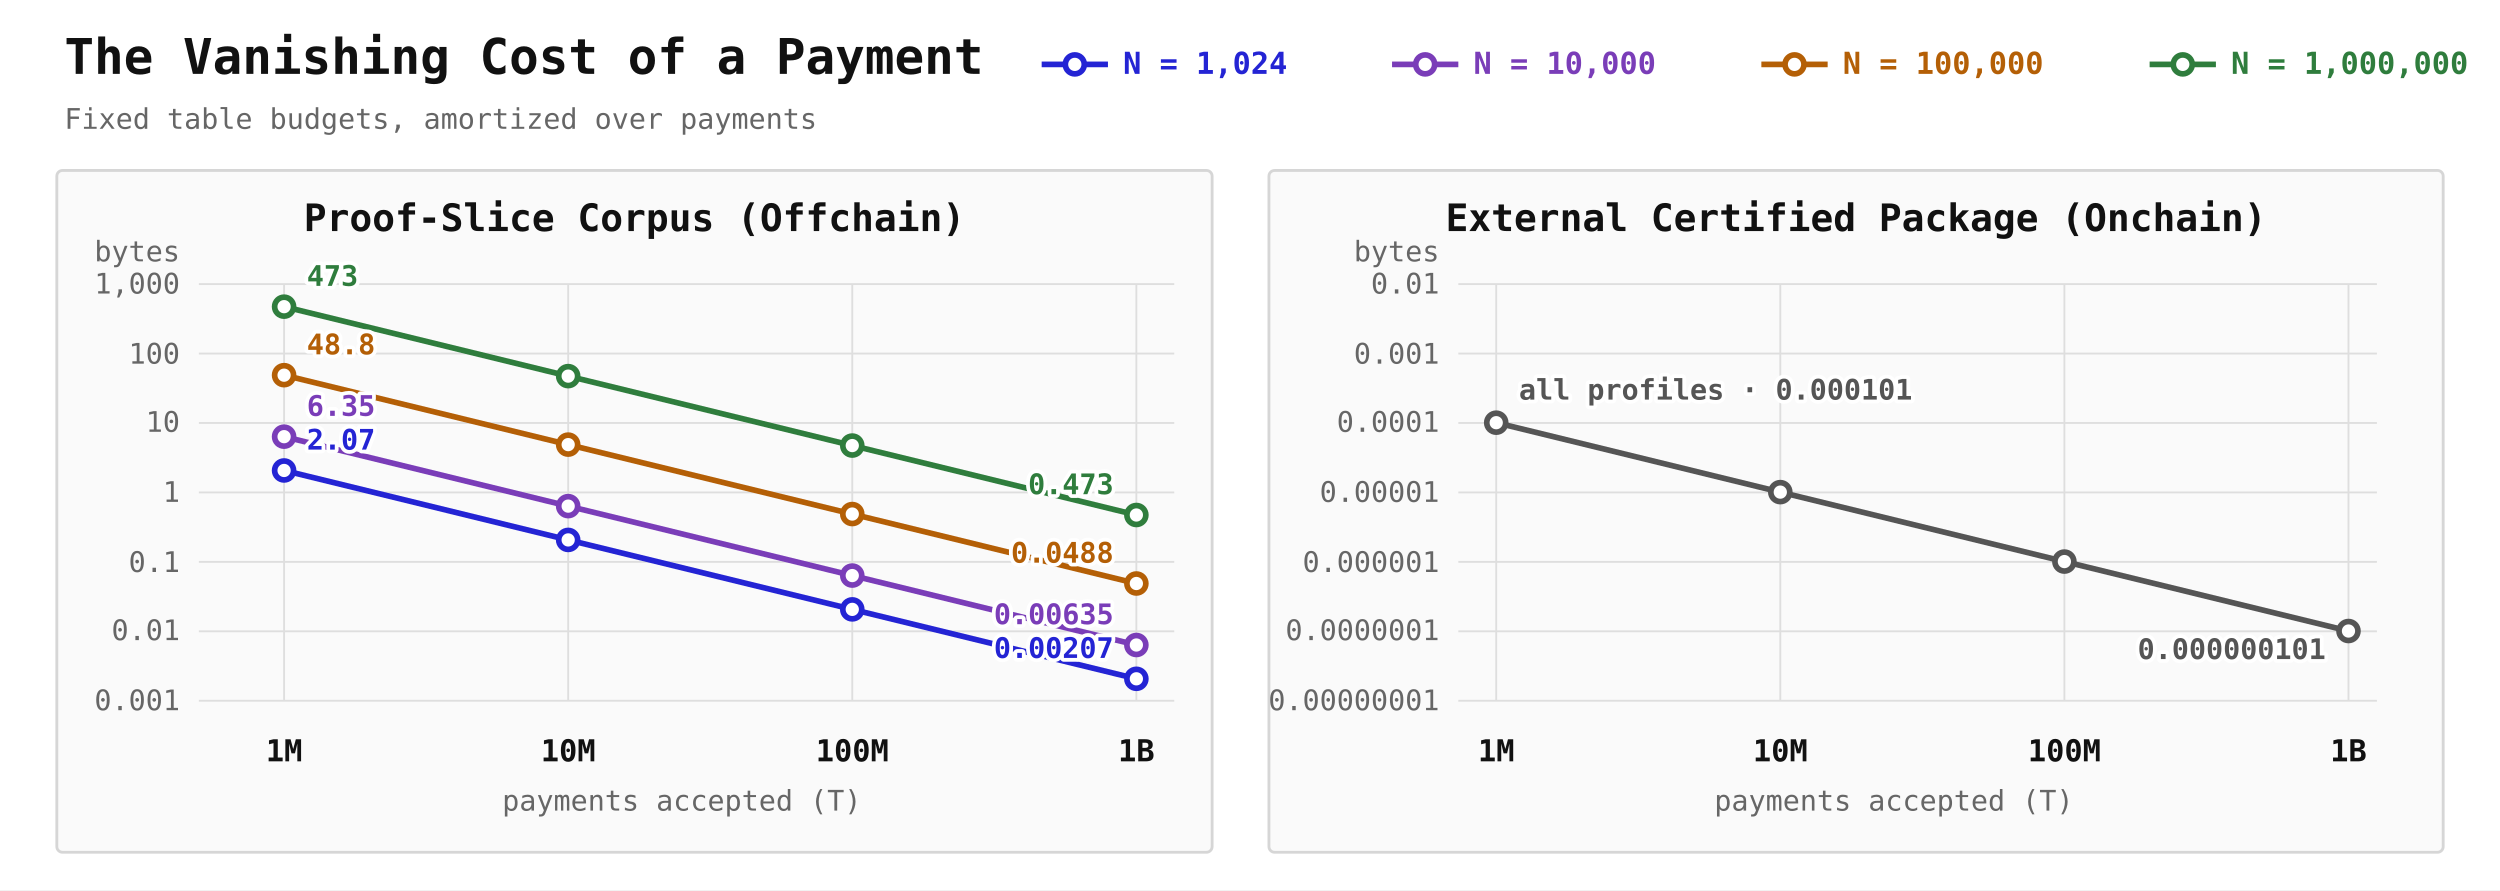
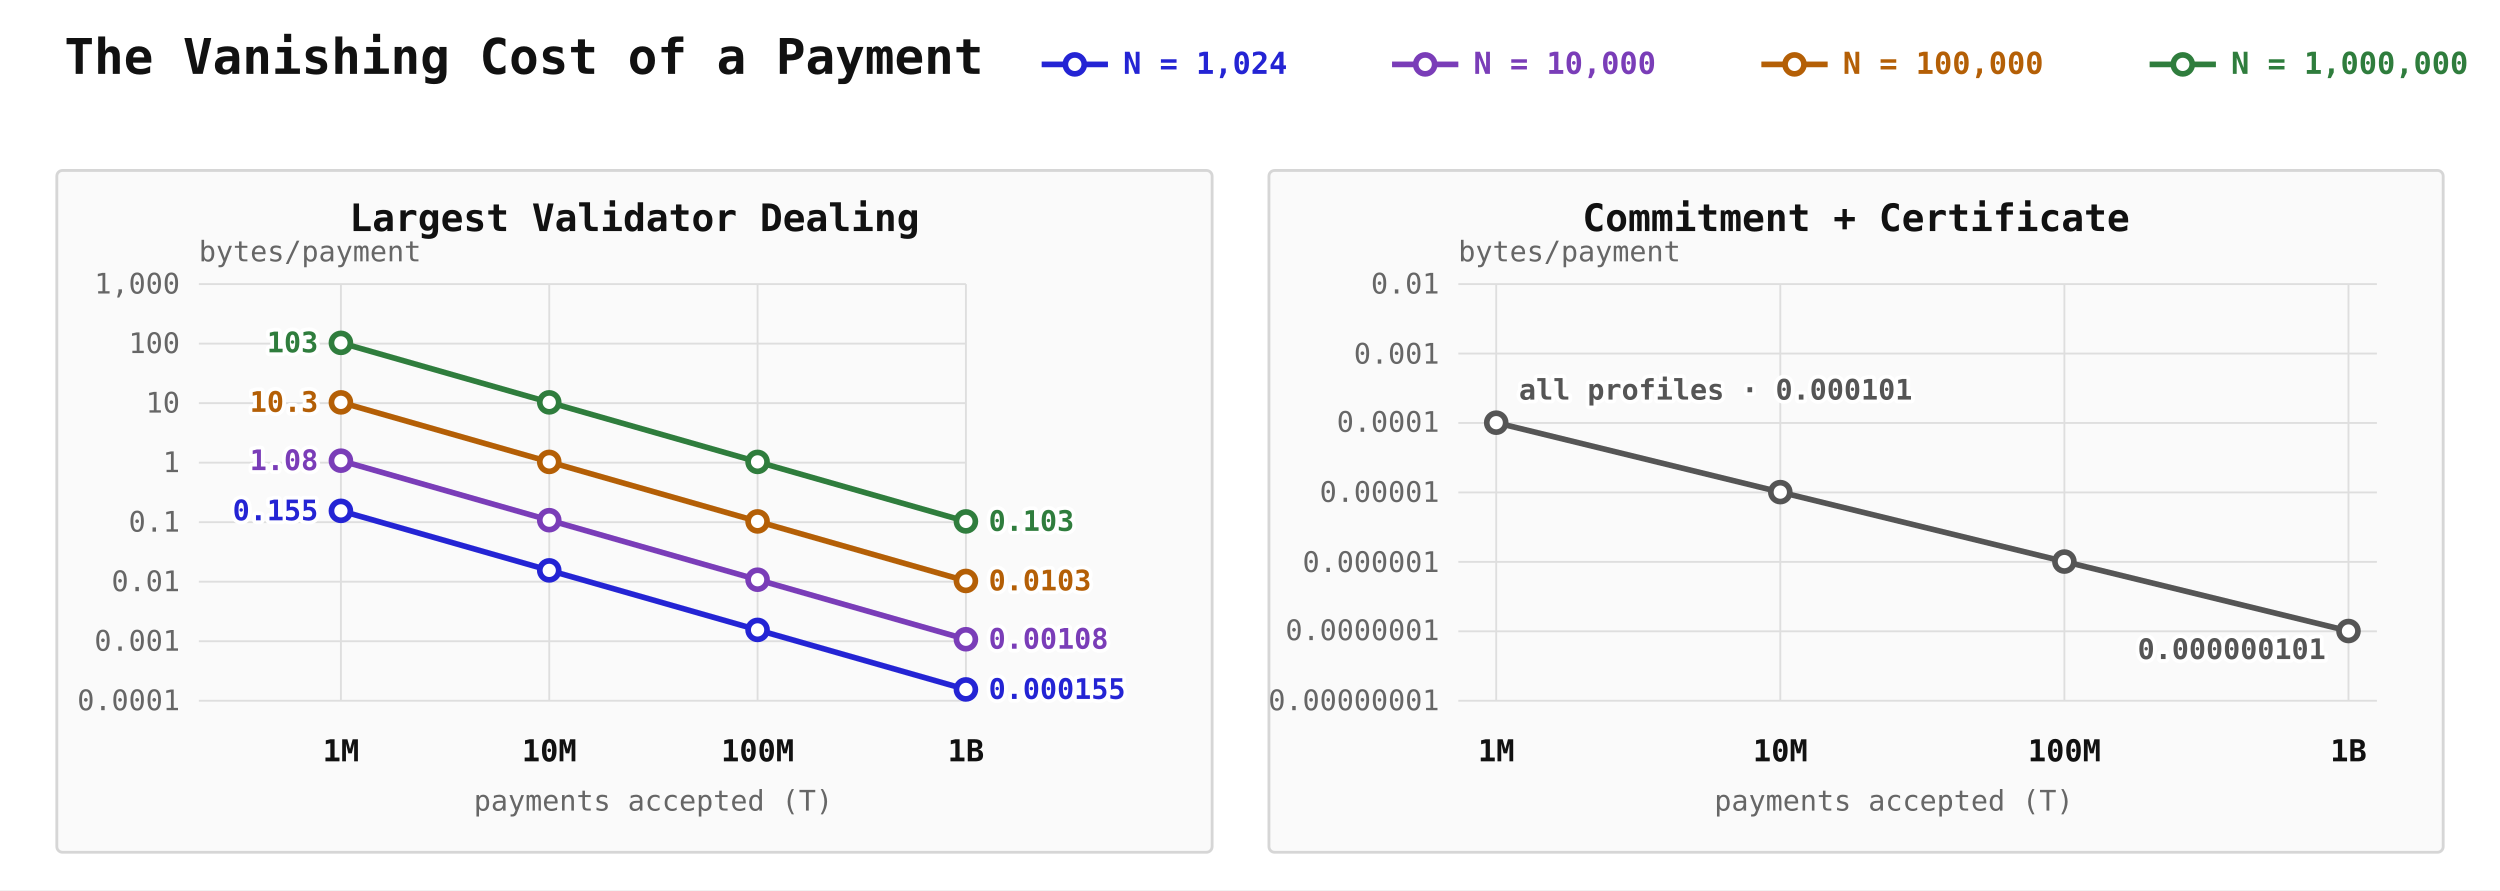
<svg xmlns="http://www.w3.org/2000/svg" viewBox="0 0 1320 470">
  <rect width="1320" height="470" fill="#fff" />
  <style>
    text { font-family: ui-monospace, SFMono-Regular, Menlo, Monaco, Consolas, monospace; }
    .title { font-size: 26px; font-weight: 700; fill: #111; }
    .panel-title { font-size: 20px; font-weight: 700; fill: #111; text-anchor: middle; }
    .axis { font-size: 15px; fill: #666; }
    .axis-strong { font-size: 16px; font-weight: 700; fill: #111; }
    .value { font-size: 15px; font-weight: 700; paint-order: stroke; stroke: #fff; stroke-width: 4px; stroke-linejoin: round; }
    .grid { stroke: #dedede; stroke-width: 1; }
    .frame { fill: #fafafa; stroke: #d6d6d6; stroke-width: 1.5; }
    .blue { stroke: #2424d4; fill: none; }
    .purple { stroke: #7a3db8; fill: none; }
    .orange { stroke: #b45f06; fill: none; }
    .green { stroke: #2f7d3d; fill: none; }
    .neutral { stroke: #555; fill: none; }
    .blue-text { fill: #2424d4; }
    .purple-text { fill: #7a3db8; }
    .orange-text { fill: #b45f06; }
    .green-text { fill: #2f7d3d; }
    .neutral-text { fill: #555; }
    .series { stroke-width: 3; }
  </style>
  <text class="title" x="34" y="39">The Vanishing Cost of a Payment</text>
-   <text class="axis" x="34" y="68">Fixed table budgets, amortized over payments</text>
  <line class="blue series" x1="550" y1="34" x2="585" y2="34" />
  <circle cx="567.5" cy="34" r="5" fill="#fff" stroke="#2424d4" stroke-width="3" />
  <text class="axis-strong blue-text" x="593" y="39">N = 1,024</text>
  <line class="purple series" x1="735" y1="34" x2="770" y2="34" />
  <circle cx="752.5" cy="34" r="5" fill="#fff" stroke="#7a3db8" stroke-width="3" />
  <text class="axis-strong purple-text" x="778" y="39">N = 10,000</text>
  <line class="orange series" x1="930" y1="34" x2="965" y2="34" />
  <circle cx="947.5" cy="34" r="5" fill="#fff" stroke="#b45f06" stroke-width="3" />
  <text class="axis-strong orange-text" x="973" y="39">N = 100,000</text>
  <line class="green series" x1="1135" y1="34" x2="1170" y2="34" />
  <circle cx="1152.5" cy="34" r="5" fill="#fff" stroke="#2f7d3d" stroke-width="3" />
  <text class="axis-strong green-text" x="1178" y="39">N = 1,000,000</text>
  <rect class="frame" x="30" y="90" width="610" height="360" rx="3" />
-   <text class="panel-title" x="335" y="122">Proof-Slice Corpus (Offchain)</text>
-   <text class="axis" x="95" y="138" text-anchor="end">bytes</text>
-   <line class="grid" x1="105" y1="150" x2="620" y2="150" />
-   <line class="grid" x1="105" y1="186.67" x2="620" y2="186.67" />
-   <line class="grid" x1="105" y1="223.33" x2="620" y2="223.33" />
-   <line class="grid" x1="105" y1="260" x2="620" y2="260" />
-   <line class="grid" x1="105" y1="296.67" x2="620" y2="296.67" />
-   <line class="grid" x1="105" y1="333.33" x2="620" y2="333.33" />
-   <line class="grid" x1="105" y1="370" x2="620" y2="370" />
-   <line class="grid" x1="150" y1="150" x2="150" y2="370" />
-   <line class="grid" x1="300" y1="150" x2="300" y2="370" />
-   <line class="grid" x1="450" y1="150" x2="450" y2="370" />
-   <line class="grid" x1="600" y1="150" x2="600" y2="370" />
-   <text class="axis" x="95" y="155" text-anchor="end">1,000</text>
-   <text class="axis" x="95" y="192" text-anchor="end">100</text>
-   <text class="axis" x="95" y="228" text-anchor="end">10</text>
-   <text class="axis" x="95" y="265" text-anchor="end">1</text>
-   <text class="axis" x="95" y="302" text-anchor="end">0.1</text>
-   <text class="axis" x="95" y="338" text-anchor="end">0.01</text>
-   <text class="axis" x="95" y="375" text-anchor="end">0.001</text>
-   <text class="axis-strong" x="150" y="402" text-anchor="middle">1M</text>
-   <text class="axis-strong" x="300" y="402" text-anchor="middle">10M</text>
-   <text class="axis-strong" x="450" y="402" text-anchor="middle">100M</text>
-   <text class="axis-strong" x="600" y="402" text-anchor="middle">1B</text>
-   <text class="axis" x="360" y="428" text-anchor="middle">payments accepted (T)</text>
-   <path class="blue series" d="M150 248.41 L300 285.08 L450 321.75 L600 358.41" />
-   <path class="purple series" d="M150 230.56 L300 267.23 L450 303.90 L600 340.56" />
-   <path class="orange series" d="M150 198.09 L300 234.76 L450 271.42 L600 308.09" />
-   <path class="green series" d="M150 161.92 L300 198.59 L450 235.26 L600 271.92" />
-   <circle cx="150" cy="248.41" r="5" fill="#fff" stroke="#2424d4" stroke-width="3" />
-   <circle cx="300" cy="285.08" r="5" fill="#fff" stroke="#2424d4" stroke-width="3" />
-   <circle cx="450" cy="321.75" r="5" fill="#fff" stroke="#2424d4" stroke-width="3" />
-   <circle cx="600" cy="358.41" r="5" fill="#fff" stroke="#2424d4" stroke-width="3" />
-   <circle cx="150" cy="230.56" r="5" fill="#fff" stroke="#7a3db8" stroke-width="3" />
-   <circle cx="300" cy="267.23" r="5" fill="#fff" stroke="#7a3db8" stroke-width="3" />
-   <circle cx="450" cy="303.90" r="5" fill="#fff" stroke="#7a3db8" stroke-width="3" />
-   <circle cx="600" cy="340.56" r="5" fill="#fff" stroke="#7a3db8" stroke-width="3" />
-   <circle cx="150" cy="198.09" r="5" fill="#fff" stroke="#b45f06" stroke-width="3" />
-   <circle cx="300" cy="234.76" r="5" fill="#fff" stroke="#b45f06" stroke-width="3" />
-   <circle cx="450" cy="271.42" r="5" fill="#fff" stroke="#b45f06" stroke-width="3" />
-   <circle cx="600" cy="308.09" r="5" fill="#fff" stroke="#b45f06" stroke-width="3" />
-   <circle cx="150" cy="161.92" r="5" fill="#fff" stroke="#2f7d3d" stroke-width="3" />
-   <circle cx="300" cy="198.59" r="5" fill="#fff" stroke="#2f7d3d" stroke-width="3" />
-   <circle cx="450" cy="235.26" r="5" fill="#fff" stroke="#2f7d3d" stroke-width="3" />
-   <circle cx="600" cy="271.92" r="5" fill="#fff" stroke="#2f7d3d" stroke-width="3" />
-   <text class="value blue-text" x="162" y="237.41">2.07</text>
-   <text class="value blue-text" x="588" y="347.41" text-anchor="end">0.00207</text>
-   <text class="value purple-text" x="162" y="219.56">6.35</text>
-   <text class="value purple-text" x="588" y="329.56" text-anchor="end">0.00635</text>
-   <text class="value orange-text" x="162" y="187.09">48.8</text>
-   <text class="value orange-text" x="588" y="297.09" text-anchor="end">0.0488</text>
-   <text class="value green-text" x="162" y="150.92">473</text>
-   <text class="value green-text" x="588" y="260.92" text-anchor="end">0.473</text>
+   <text class="panel-title" x="335" y="122">Largest Validator Dealing</text>
+   <text class="axis" x="105" y="138">bytes/payment</text>
+   <line class="grid" x1="105" y1="150.00" x2="510" y2="150.00" />
+   <line class="grid" x1="105" y1="181.43" x2="510" y2="181.43" />
+   <line class="grid" x1="105" y1="212.86" x2="510" y2="212.86" />
+   <line class="grid" x1="105" y1="244.29" x2="510" y2="244.29" />
+   <line class="grid" x1="105" y1="275.71" x2="510" y2="275.71" />
+   <line class="grid" x1="105" y1="307.14" x2="510" y2="307.14" />
+   <line class="grid" x1="105" y1="338.57" x2="510" y2="338.57" />
+   <line class="grid" x1="105" y1="370.00" x2="510" y2="370.00" />
+   <line class="grid" x1="180" y1="150" x2="180" y2="370" />
+   <line class="grid" x1="290" y1="150" x2="290" y2="370" />
+   <line class="grid" x1="400" y1="150" x2="400" y2="370" />
+   <line class="grid" x1="510" y1="150" x2="510" y2="370" />
+   <text class="axis" x="95" y="155.00" text-anchor="end">1,000</text>
+   <text class="axis" x="95" y="186.43" text-anchor="end">100</text>
+   <text class="axis" x="95" y="217.86" text-anchor="end">10</text>
+   <text class="axis" x="95" y="249.29" text-anchor="end">1</text>
+   <text class="axis" x="95" y="280.71" text-anchor="end">0.1</text>
+   <text class="axis" x="95" y="312.14" text-anchor="end">0.01</text>
+   <text class="axis" x="95" y="343.57" text-anchor="end">0.001</text>
+   <text class="axis" x="95" y="375.00" text-anchor="end">0.0001</text>
+   <text class="axis-strong" x="180" y="402" text-anchor="middle">1M</text>
+   <text class="axis-strong" x="290" y="402" text-anchor="middle">10M</text>
+   <text class="axis-strong" x="400" y="402" text-anchor="middle">100M</text>
+   <text class="axis-strong" x="510" y="402" text-anchor="middle">1B</text>
+   <text class="axis" x="345" y="428" text-anchor="middle">payments accepted (T)</text>
+   <path class="blue series" d="M180 269.73 L290 301.16 L400 332.59 L510 364.02" />
+   <path class="purple series" d="M180 243.24 L290 274.66 L400 306.09 L510 337.52" />
+   <path class="orange series" d="M180 212.45 L290 243.88 L400 275.31 L510 306.74" />
+   <path class="green series" d="M180 181.03 L290 212.45 L400 243.88 L510 275.31" />
+   <circle cx="180" cy="269.73" r="5" fill="#fff" stroke="#2424d4" stroke-width="3" />
+   <circle cx="290" cy="301.16" r="5" fill="#fff" stroke="#2424d4" stroke-width="3" />
+   <circle cx="400" cy="332.59" r="5" fill="#fff" stroke="#2424d4" stroke-width="3" />
+   <circle cx="510" cy="364.02" r="5" fill="#fff" stroke="#2424d4" stroke-width="3" />
+   <circle cx="180" cy="243.24" r="5" fill="#fff" stroke="#7a3db8" stroke-width="3" />
+   <circle cx="290" cy="274.66" r="5" fill="#fff" stroke="#7a3db8" stroke-width="3" />
+   <circle cx="400" cy="306.09" r="5" fill="#fff" stroke="#7a3db8" stroke-width="3" />
+   <circle cx="510" cy="337.52" r="5" fill="#fff" stroke="#7a3db8" stroke-width="3" />
+   <circle cx="180" cy="212.45" r="5" fill="#fff" stroke="#b45f06" stroke-width="3" />
+   <circle cx="290" cy="243.88" r="5" fill="#fff" stroke="#b45f06" stroke-width="3" />
+   <circle cx="400" cy="275.31" r="5" fill="#fff" stroke="#b45f06" stroke-width="3" />
+   <circle cx="510" cy="306.74" r="5" fill="#fff" stroke="#b45f06" stroke-width="3" />
+   <circle cx="180" cy="181.03" r="5" fill="#fff" stroke="#2f7d3d" stroke-width="3" />
+   <circle cx="290" cy="212.45" r="5" fill="#fff" stroke="#2f7d3d" stroke-width="3" />
+   <circle cx="400" cy="243.88" r="5" fill="#fff" stroke="#2f7d3d" stroke-width="3" />
+   <circle cx="510" cy="275.31" r="5" fill="#fff" stroke="#2f7d3d" stroke-width="3" />
+   <text class="value blue-text" x="168" y="274.73" text-anchor="end">0.155</text>
+   <text class="value blue-text" x="522" y="369.02" text-anchor="start">0.000155</text>
+   <text class="value purple-text" x="168" y="248.24" text-anchor="end">1.08</text>
+   <text class="value purple-text" x="522" y="342.52" text-anchor="start">0.00108</text>
+   <text class="value orange-text" x="168" y="217.45" text-anchor="end">10.3</text>
+   <text class="value orange-text" x="522" y="311.74" text-anchor="start">0.0103</text>
+   <text class="value green-text" x="168" y="186.03" text-anchor="end">103</text>
+   <text class="value green-text" x="522" y="280.31" text-anchor="start">0.103</text>
  <rect class="frame" x="670" y="90" width="620" height="360" rx="3" />
-   <text class="panel-title" x="980" y="122">External Certified Package (Onchain)</text>
-   <text class="axis" x="760" y="138" text-anchor="end">bytes</text>
+   <text class="panel-title" x="980" y="122">Commitment + Certificate</text>
+   <text class="axis" x="770" y="138">bytes/payment</text>
  <line class="grid" x1="770" y1="150" x2="1255" y2="150" />
  <line class="grid" x1="770" y1="186.67" x2="1255" y2="186.67" />
  <line class="grid" x1="770" y1="223.33" x2="1255" y2="223.33" />
  <line class="grid" x1="770" y1="260" x2="1255" y2="260" />
  <line class="grid" x1="770" y1="296.67" x2="1255" y2="296.67" />
  <line class="grid" x1="770" y1="333.33" x2="1255" y2="333.33" />
  <line class="grid" x1="770" y1="370" x2="1255" y2="370" />
  <line class="grid" x1="790" y1="150" x2="790" y2="370" />
  <line class="grid" x1="940" y1="150" x2="940" y2="370" />
  <line class="grid" x1="1090" y1="150" x2="1090" y2="370" />
  <line class="grid" x1="1240" y1="150" x2="1240" y2="370" />
  <text class="axis" x="760" y="155" text-anchor="end">0.01</text>
  <text class="axis" x="760" y="192" text-anchor="end">0.001</text>
  <text class="axis" x="760" y="228" text-anchor="end">0.0001</text>
  <text class="axis" x="760" y="265" text-anchor="end">0.00001</text>
  <text class="axis" x="760" y="302" text-anchor="end">0.000001</text>
  <text class="axis" x="760" y="338" text-anchor="end">0.0000001</text>
  <text class="axis" x="760" y="375" text-anchor="end">0.00000001</text>
  <text class="axis-strong" x="790" y="402" text-anchor="middle">1M</text>
  <text class="axis-strong" x="940" y="402" text-anchor="middle">10M</text>
  <text class="axis-strong" x="1090" y="402" text-anchor="middle">100M</text>
  <text class="axis-strong" x="1240" y="402" text-anchor="middle">1B</text>
  <text class="axis" x="1000" y="428" text-anchor="middle">payments accepted (T)</text>
  <path class="neutral series" d="M790 223.18 L940 259.84 L1090 296.51 L1240 333.18" />
  <circle cx="790" cy="223.18" r="5" fill="#fff" stroke="#555" stroke-width="3" />
  <circle cx="940" cy="259.84" r="5" fill="#fff" stroke="#555" stroke-width="3" />
  <circle cx="1090" cy="296.51" r="5" fill="#fff" stroke="#555" stroke-width="3" />
  <circle cx="1240" cy="333.18" r="5" fill="#fff" stroke="#555" stroke-width="3" />
  <text class="value neutral-text" x="802" y="211">all profiles · 0.000101</text>
  <text class="value neutral-text" x="1228" y="348" text-anchor="end">0.000000101</text>
</svg>
